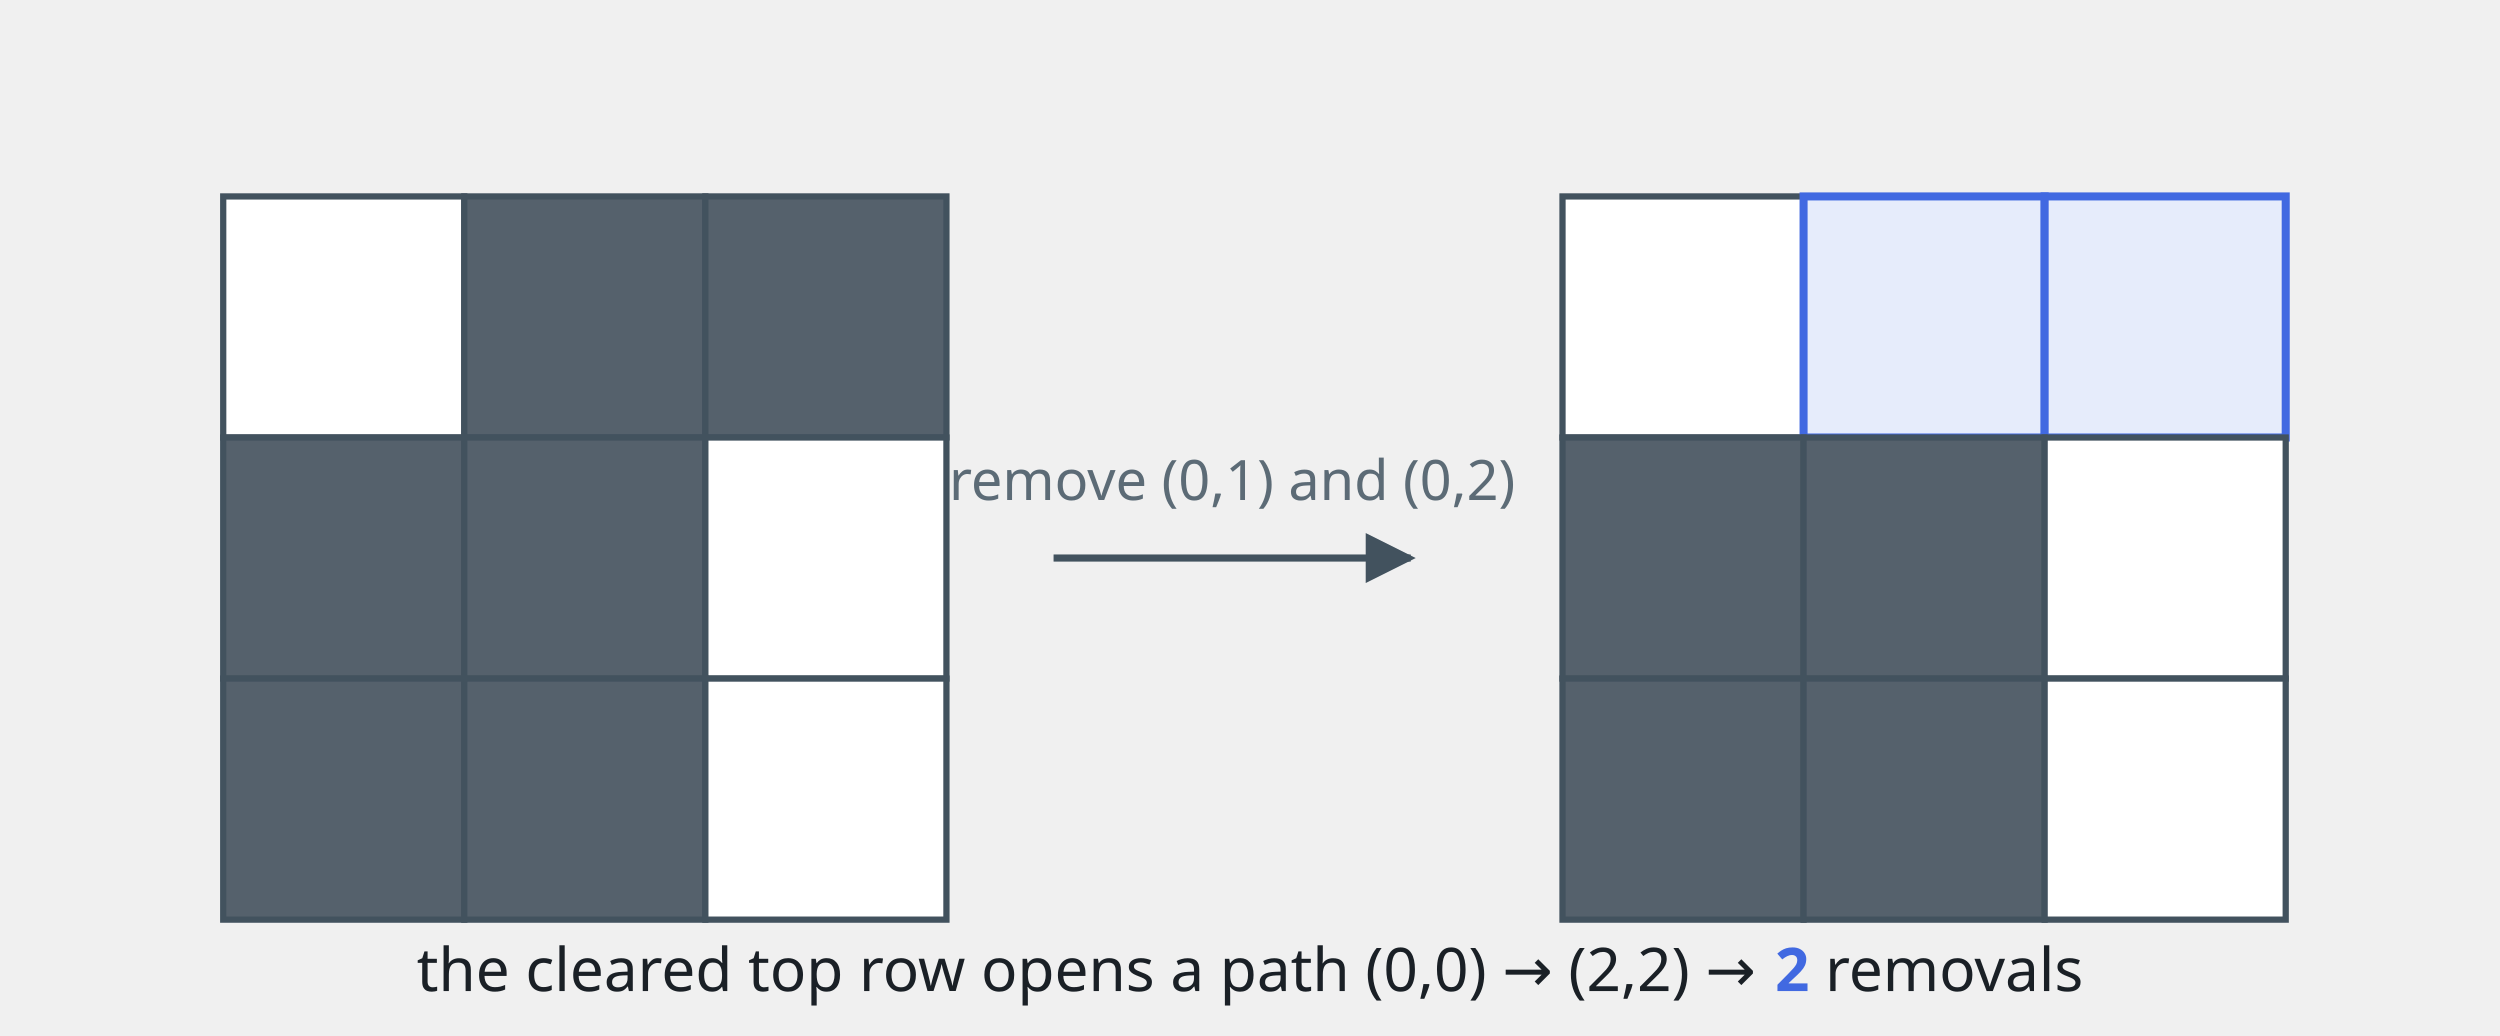
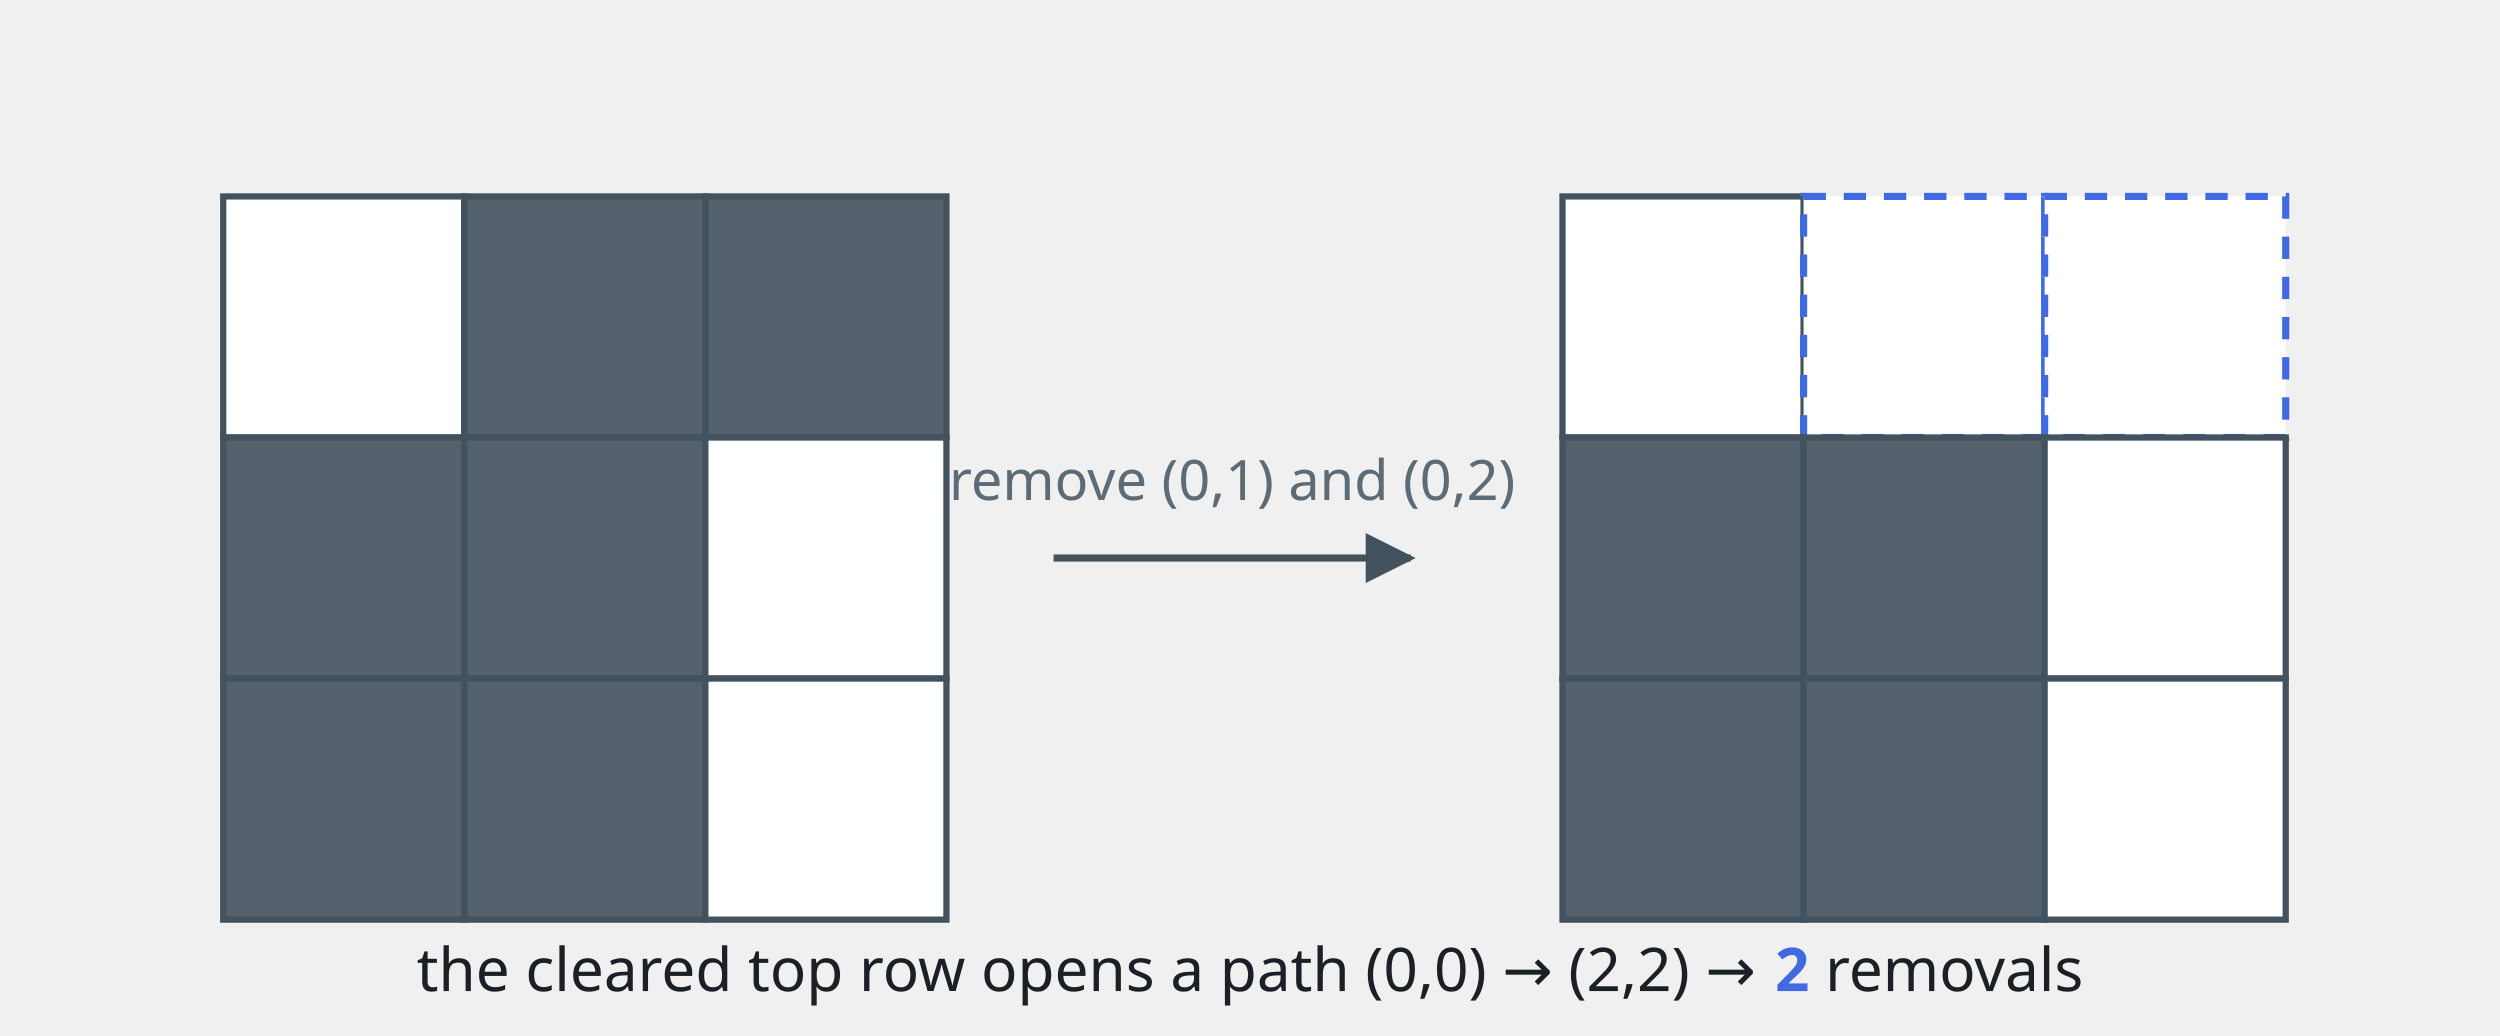
<svg xmlns="http://www.w3.org/2000/svg" viewBox="0 0 560 232" font-family="IBM Plex Sans, system-ui, sans-serif" font-size="14">
  <defs>
    <marker id="arrow" viewBox="0 0 10 10" refX="9" refY="5" markerWidth="7" markerHeight="7" orient="auto-start-reverse">
      <path d="M 0 0 L 10 5 L 0 10 z" fill="#42525e" />
    </marker>
  </defs>
  <g stroke="#42525e" stroke-width="1.4">
    <rect x="50" y="44" width="54" height="54" fill="#ffffff" />
    <rect x="104" y="44" width="54" height="54" fill="#55616c" />
    <rect x="158" y="44" width="54" height="54" fill="#55616c" />
    <rect x="50" y="98" width="54" height="54" fill="#55616c" />
    <rect x="104" y="98" width="54" height="54" fill="#55616c" />
    <rect x="158" y="98" width="54" height="54" fill="#ffffff" />
    <rect x="50" y="152" width="54" height="54" fill="#55616c" />
    <rect x="104" y="152" width="54" height="54" fill="#55616c" />
    <rect x="158" y="152" width="54" height="54" fill="#ffffff" />
  </g>
  <line x1="236" y1="125" x2="316" y2="125" stroke="#42525e" stroke-width="1.6" marker-end="url(#arrow)" />
  <text x="276" y="112" text-anchor="middle" fill="#5c6b76" font-size="12.5">remove (0,1) and (0,2)</text>
  <g stroke="#42525e" stroke-width="1.4">
    <rect x="350" y="44" width="54" height="54" fill="#ffffff" />
-     <rect x="404" y="44" width="54" height="54" fill="#e6ecfb" stroke="#4169E1" stroke-width="1.8" />
-     <rect x="458" y="44" width="54" height="54" fill="#e6ecfb" stroke="#4169E1" stroke-width="1.8" />
+     <rect x="404" y="44" width="54" height="54" fill="#ffffff" stroke="#4169E1" stroke-width="1.6" stroke-dasharray="5 4" />
+     <rect x="458" y="44" width="54" height="54" fill="#ffffff" stroke="#4169E1" stroke-width="1.6" stroke-dasharray="5 4" />
    <rect x="350" y="98" width="54" height="54" fill="#55616c" />
    <rect x="404" y="98" width="54" height="54" fill="#55616c" />
    <rect x="458" y="98" width="54" height="54" fill="#ffffff" />
    <rect x="350" y="152" width="54" height="54" fill="#55616c" />
    <rect x="404" y="152" width="54" height="54" fill="#55616c" />
    <rect x="458" y="152" width="54" height="54" fill="#ffffff" />
  </g>
  <text x="280" y="222" text-anchor="middle" fill="#1a2026" font-size="13.5">the cleared top row opens a path (0,0) → (2,2) → <tspan fill="#4169E1" font-weight="700">2</tspan> removals</text>
</svg>
